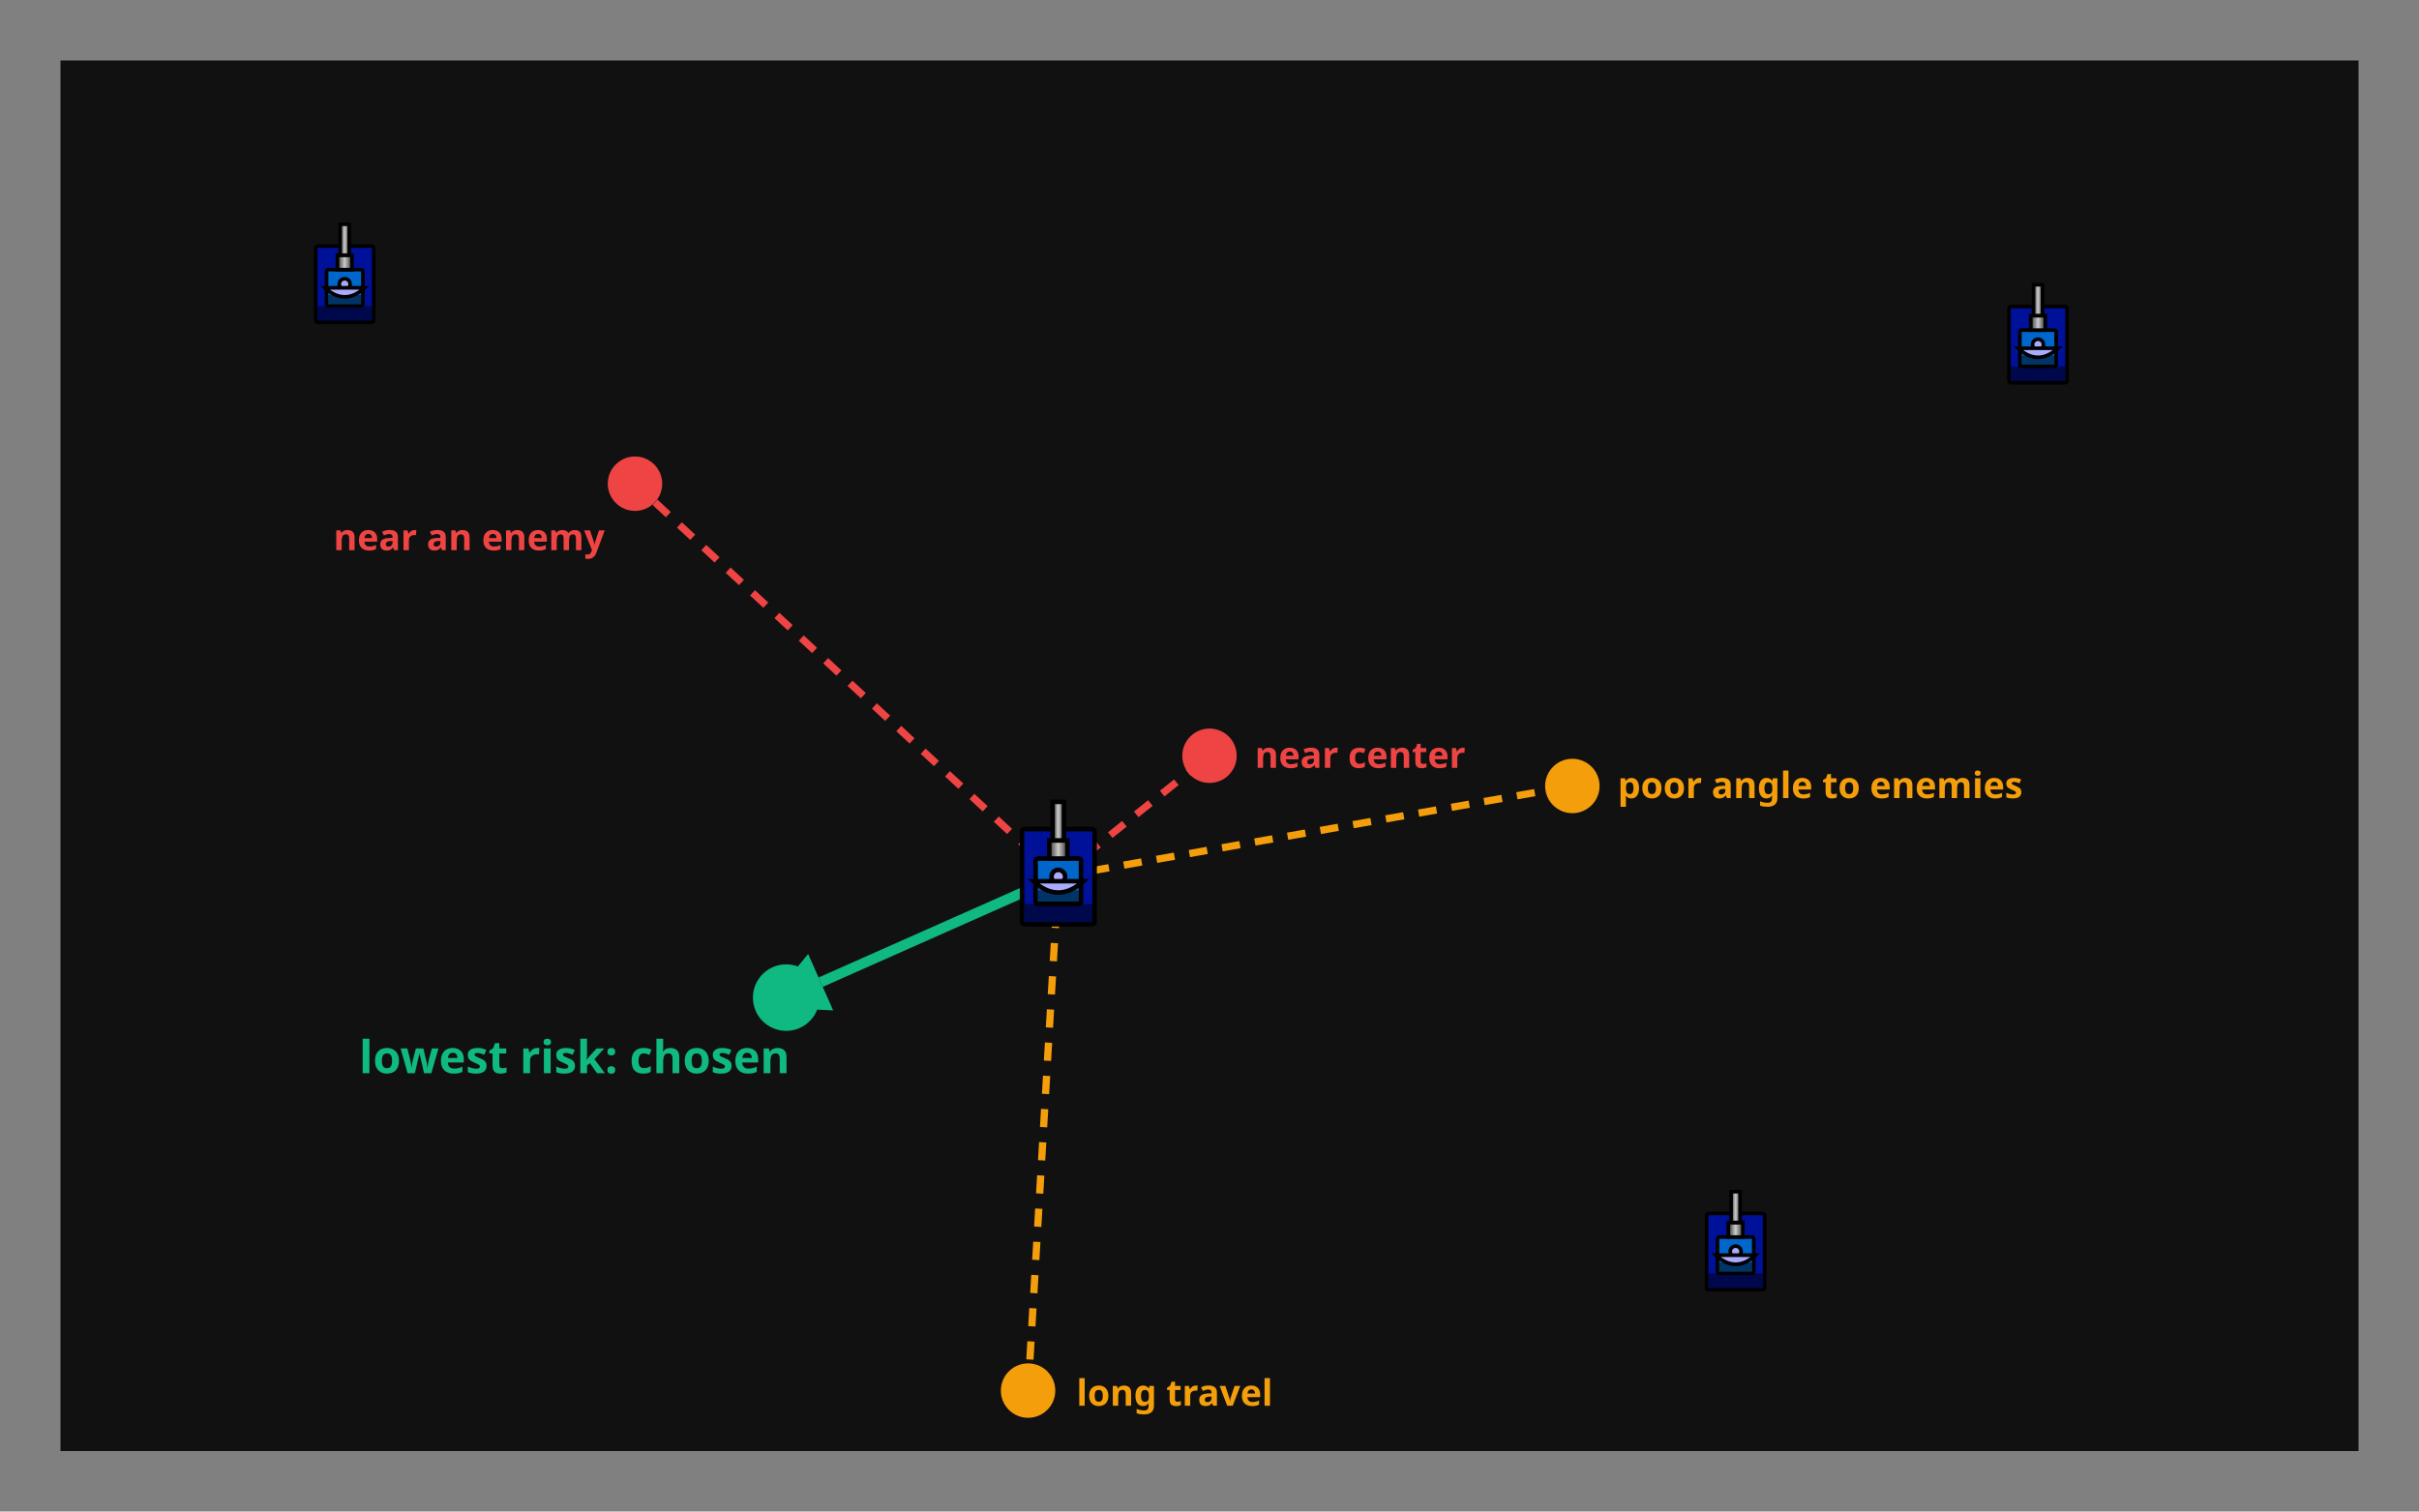
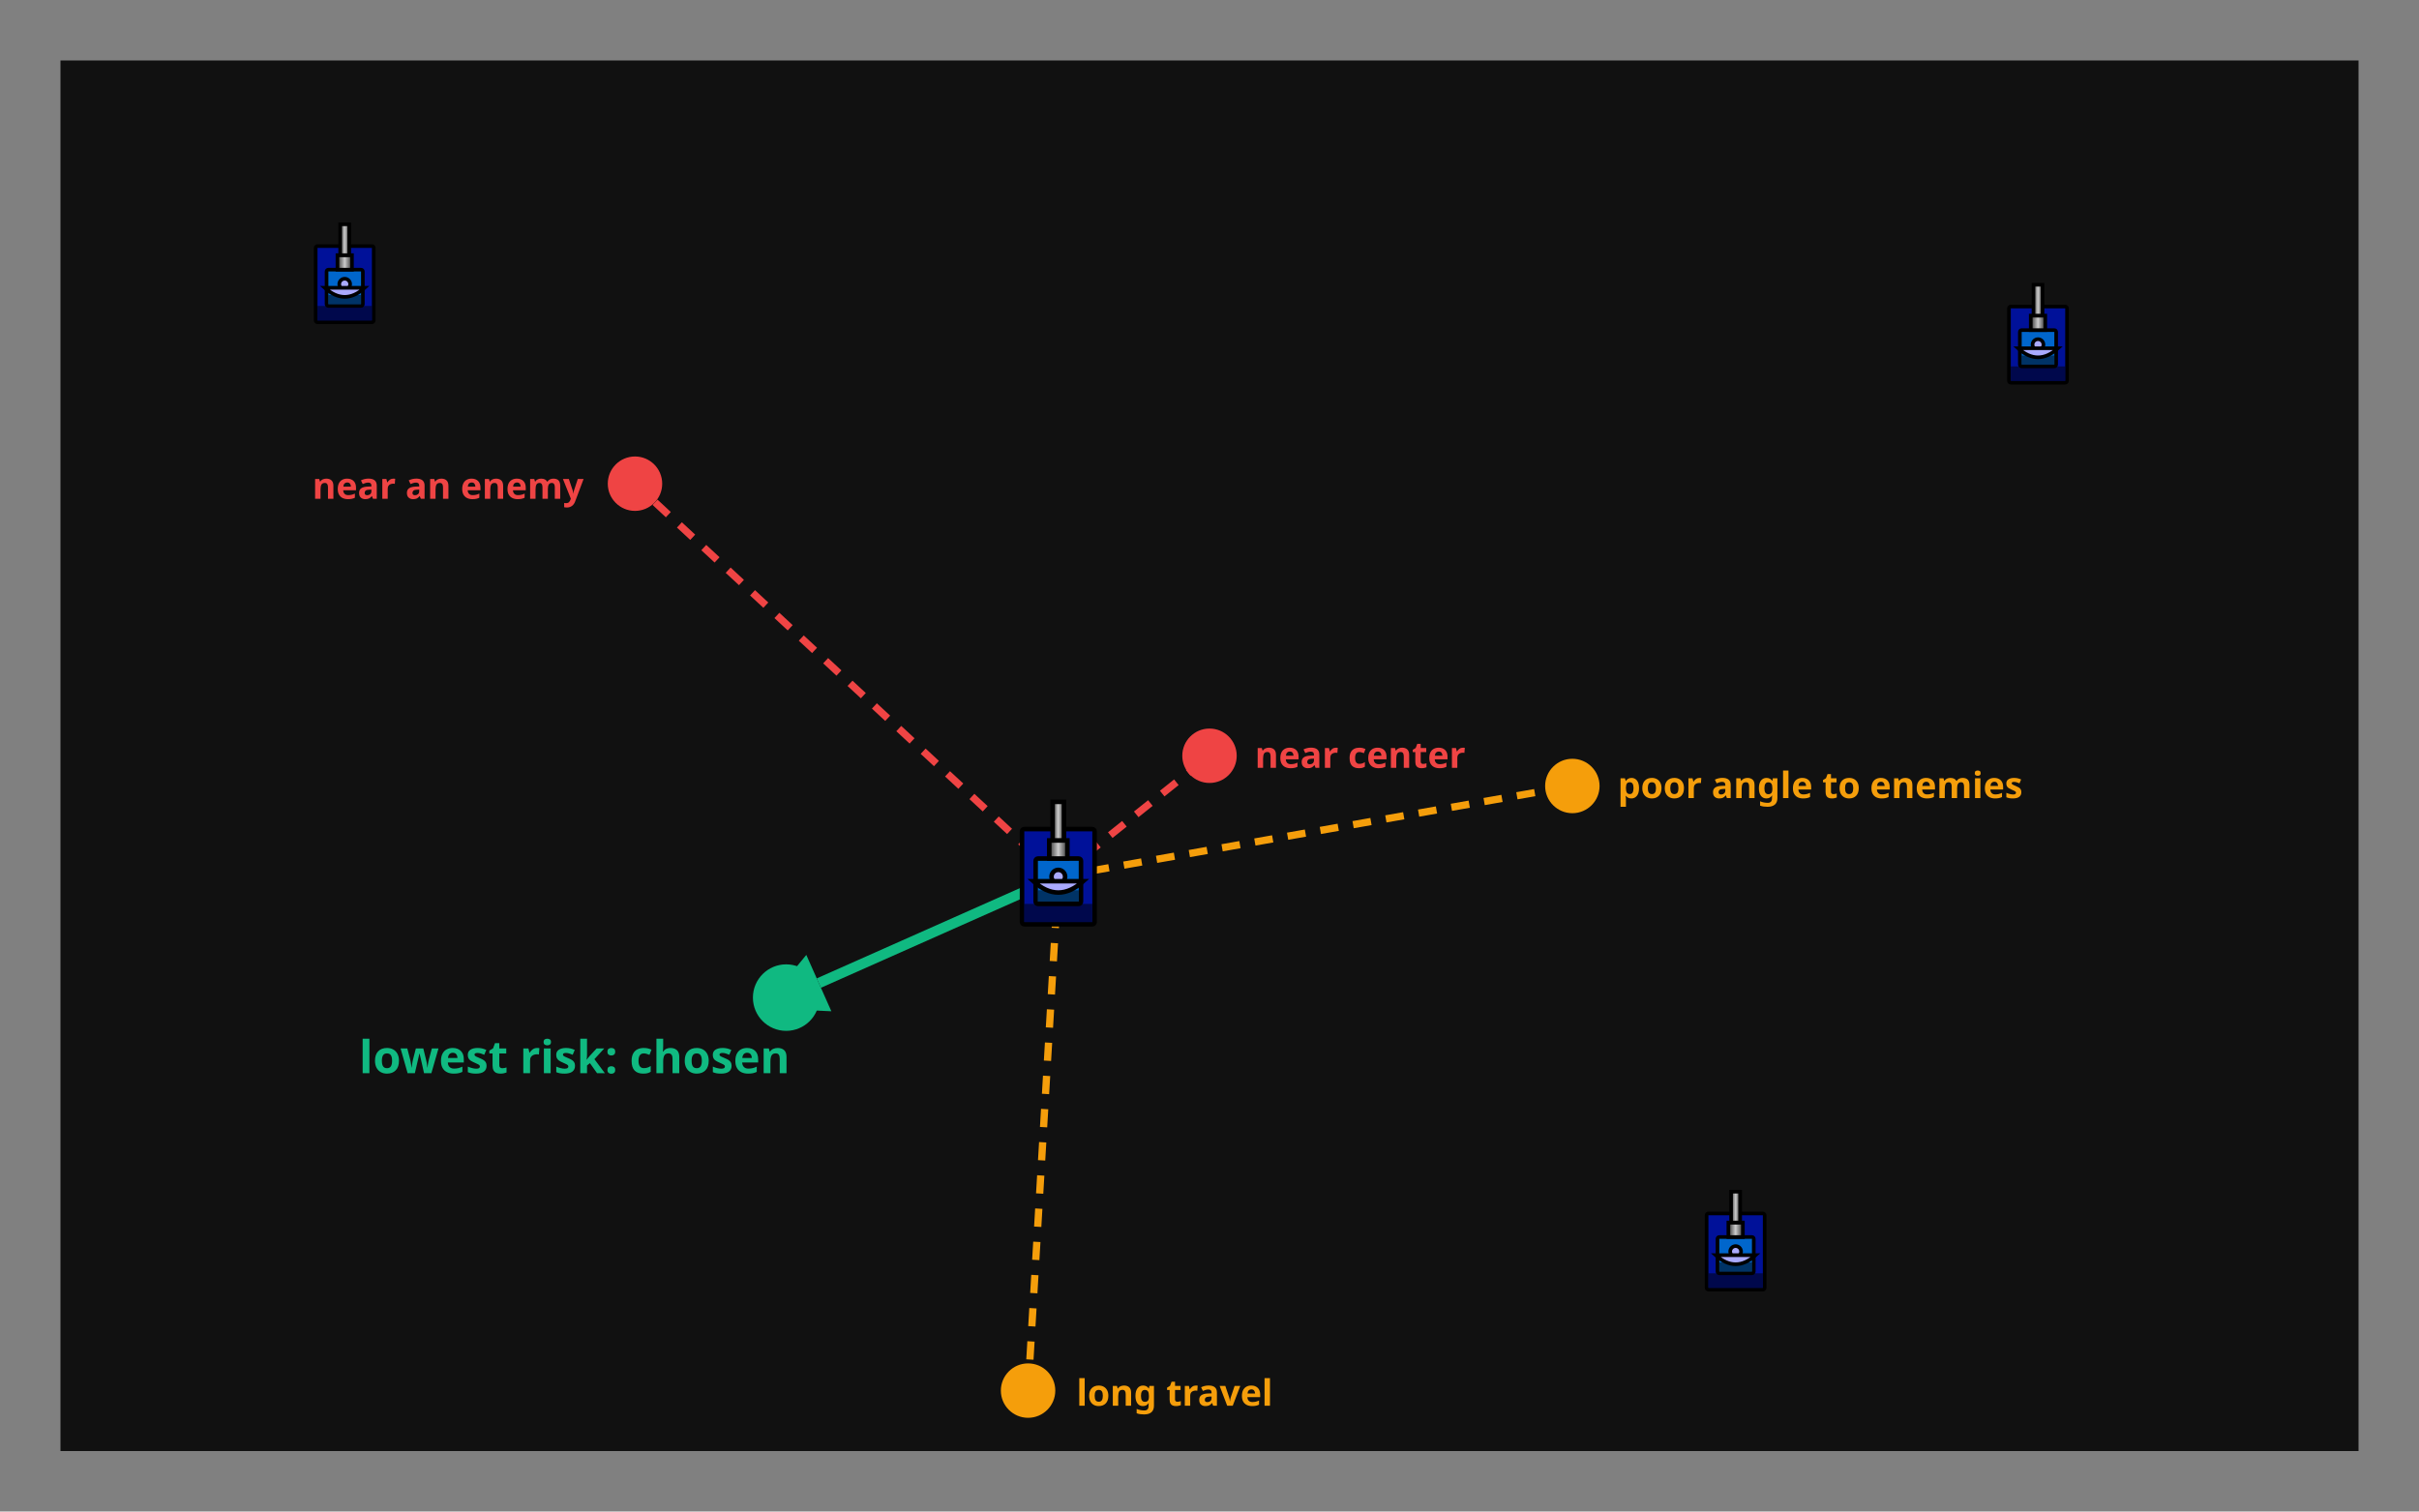
<svg xmlns="http://www.w3.org/2000/svg" version="1.1" width="1000" height="625" viewBox="0 0 8000 5000" role="img" aria-labelledby="title desc">
  <style>
    .text { font: 150px sans-serif; }
    .small { font: 120px sans-serif; }
    .bold { font-weight: bold; }
  </style>
  <marker id="arrow-green" markerWidth="20" markerHeight="20" refX="6" refY="3" orient="auto">
    <polygon points="6 0, 12 3, 6 6" fill="#10B981" />
  </marker>
  <rect x="0" y="0" width="8000" height="5000" fill="grey" />
  <rect x="200" y="200" width="7600" height="4600" fill="#111" />
  <g fill="none" stroke-width="24" stroke-dasharray="60 50">
    <line x1="3500" y1="2900" x2="4000" y2="2500" stroke="#EF4444" />
    <line x1="3500" y1="2900" x2="2100" y2="1600" stroke="#EF4444" />
    <line x1="3500" y1="2900" x2="3400" y2="4600" stroke="#F59E0B" />
    <line x1="3500" y1="2900" x2="5200" y2="2600" stroke="#F59E0B" />
  </g>
-   <line x1="3500" y1="2900" x2="2714" y2="3249" stroke="#10B981" stroke-width="34" marker-end="url(#arrow-green)" />
+   <line x1="3500" y1="2900" x2="2708" y2="3252" stroke="#10B981" stroke-width="34" marker-end="url(#arrow-green)" />
  <circle cx="4000" cy="2500" r="90" fill="#EF4444" />
  <circle cx="2100" cy="1600" r="90" fill="#EF4444" />
  <circle cx="3400" cy="4600" r="90" fill="#F59E0B" />
  <circle cx="5200" cy="2600" r="90" fill="#F59E0B" />
  <circle cx="2600" cy="3300" r="110" fill="#10B981" />
  <use href="#tank" transform="translate(3200, 2600) scale(0.75)" style="--body-rotation:30deg; --turret-rotation:30deg; --radar-rotation:30deg;" />
  <use href="#tank" transform="translate(900, 700) scale(0.6)" style="--tank-body-color:#c00; --tank-turret-color:#e22; --tank-radar-color:#faa;               --body-rotation:130deg; --turret-rotation:130deg; --radar-rotation:130deg;" />
  <use href="#tank" transform="translate(6500, 900) scale(0.6)" style="--tank-body-color:#c00; --tank-turret-color:#e22; --tank-radar-color:#faa;               --body-rotation:210deg; --turret-rotation:210deg; --radar-rotation:210deg;" />
  <use href="#tank" transform="translate(5500, 3900) scale(0.6)" style="--tank-body-color:#c00; --tank-turret-color:#e22; --tank-radar-color:#faa;               --body-rotation:300deg; --turret-rotation:300deg; --radar-rotation:300deg;" />
  <text class="small bold" x="4150" y="2540" fill="#EF4444">near center</text>
-   <text class="small bold" x="2000" y="1820" fill="#EF4444" text-anchor="end">near an enemy</text>
+   <text class="small bold" x="1930" y="1650" fill="#EF4444" text-anchor="end">near an enemy</text>
  <text class="small bold" x="3560" y="4650" fill="#F59E0B">long travel</text>
  <text class="small bold" x="5350" y="2640" fill="#F59E0B">poor angle to enemies</text>
  <text class="text bold" x="1900" y="3550" fill="#10B981" text-anchor="middle">lowest risk: chosen</text>
  <defs>
    <style>
      .tank-body, .tank-turret, .tank-radar {
      transform-origin: 400px 400px;
      }
      .tank-body {
      transform: rotate(var(--body-rotation, 0deg));
      }
      .tank-turret {
      transform: rotate(var(--turret-rotation, 0deg));
      }
      .tank-radar {
      transform: rotate(var(--radar-rotation, 0deg));
      }
      svg {
      --tank-body-color: #019;
      --tank-turret-color: #06c;
      --tank-radar-color: #aaf;
      --left-belt-track-1: inline;
      --left-belt-track-2: none;
      --left-belt-track-3: none;
      --right-belt-track-1: none;
      --right-belt-track-2: inline;
      --right-belt-track-3: none;
      }
      .tank-body-fill {
      fill: var(--tank-body-color, #019);
      }
      .tank-turret-fill {
      fill: var(--tank-turret-color, #06c);
      }
      .tank-radar-fill {
      fill: var(--tank-radar-color, #aaf);
      }
      .left-belt, .right-belt {
      display: none;
      }
      .left-belt.track1 {
      display: var(--left-belt-track-1, none);
      }
      .left-belt.track2 {
      display: var(--left-belt-track-2, none);
      }
      .left-belt.track3 {
      display: var(--left-belt-track-3, none);
      }
      .right-belt.track1 {
      display: var(--right-belt-track-1, none);
      }
      .right-belt.track2 {
      display: var(--right-belt-track-2, none);
      }
      .right-belt.track3 {
      display: var(--right-belt-track-3, none);
      }
    </style>
    <linearGradient id="cannon-grad" x1="0%" y1="0%" x2="100%" y2="0%">
      <stop offset="0%" stop-color="#333" />
      <stop offset="50%" stop-color="#CCC" />
      <stop offset="100%" stop-color="#333" />
    </linearGradient>
    <symbol id="link0">
      <rect x="5" y="55" width="125" height="25" fill="#aaaaaa" />
      <rect x="10" y="70" width="116" height="35" fill="#666666" rx="10" ry="10" />
      <rect x="5" y="55" width="125" height="50" fill="none" stroke="black" stroke-width="10" rx="10" ry="10" />
    </symbol>
    <symbol id="link30">
      <rect x="5" y="55" width="125" height="25" fill="#939393" />
      <rect x="10" y="70" width="116" height="30" fill="#585858" rx="10" ry="10" />
      <rect x="5" y="55" width="125" height="42" fill="none" stroke="black" stroke-width="10" rx="10" ry="10" />
    </symbol>
    <symbol id="link60">
      <rect x="5" y="55" width="125" height="20" fill="#555555" />
      <rect x="5" y="55" width="125" height="20" fill="none" stroke="black" stroke-width="10" rx="10" ry="10" />
    </symbol>
    <symbol id="main-track">
      <rect x="20" y="75" width="95" height="450" fill="#333333" stroke="black" stroke-width="10" />
    </symbol>
    <symbol id="track1">
      <use href="#main-track" />
      <use href="#link30" />
      <use href="#link0" y="60" />
      <use href="#link0" y="140" />
      <use href="#link0" y="220" />
      <use href="#link0" y="300" />
      <use href="#link0" y="380" />
      <use href="#link30" y="448" />
    </symbol>
    <symbol id="track2">
      <use href="#main-track" />
      <use href="#link60" />
      <use href="#link0" y="33" />
      <use href="#link0" y="113" />
      <use href="#link0" y="193" />
      <use href="#link0" y="273" />
      <use href="#link0" y="353" />
      <use href="#link0" y="433" />
    </symbol>
    <symbol id="track3">
      <use href="#main-track" />
      <use href="#link0" y="7" />
      <use href="#link0" y="87" />
      <use href="#link0" y="167" />
      <use href="#link0" y="247" />
      <use href="#link0" y="327" />
      <use href="#link0" y="407" />
      <use href="#link60" y="470" />
    </symbol>
    <symbol id="body">
      <use href="#track1" x="150" y="100" class="left-belt track1" />
      <use href="#track2" x="150" y="100" class="left-belt track2" />
      <use href="#track3" x="150" y="100" class="left-belt track3" />
      <use href="#track1" x="515" y="100" class="right-belt track1" />
      <use href="#track2" x="515" y="100" class="right-belt track2" />
      <use href="#track3" x="515" y="100" class="right-belt track3" />
      <rect class="tank-body-fill" x="240" y="190" width="320" height="420" stroke="black" stroke-width="20" rx="10" ry="10" />
      <rect x="250" y="520" width="300" height="80" opacity="0.5" />
    </symbol>
    <symbol id="turret">
      <rect class="tank-turret-fill" x="300" y="320" width="200" height="200" stroke="black" stroke-width="20" rx="10" ry="10" />
      <rect x="310" y="460" width="180" height="50" fill="black" opacity="0.5" />
      <rect x="360" y="240" width="80" height="80" fill="url(#cannon-grad)" stroke="black" stroke-width="20" />
      <rect x="375" y="70" width="50" height="170" fill="url(#cannon-grad)" stroke="black" stroke-width="20" />
    </symbol>
    <symbol id="radar">
      <circle class="tank-radar-fill" cx="400" cy="400" r="30" stroke="black" stroke-width="20" />
      <path class="tank-radar-fill" d="M 290 420 q 110 100 220 0 z" stroke="black" stroke-width="20" />
    </symbol>
    <symbol id="tank">
      <use class="tank-body" href="#body" />
      <use class="tank-turret" href="#turret" />
      <use class="tank-radar" href="#radar" />
    </symbol>
  </defs>
</svg>
